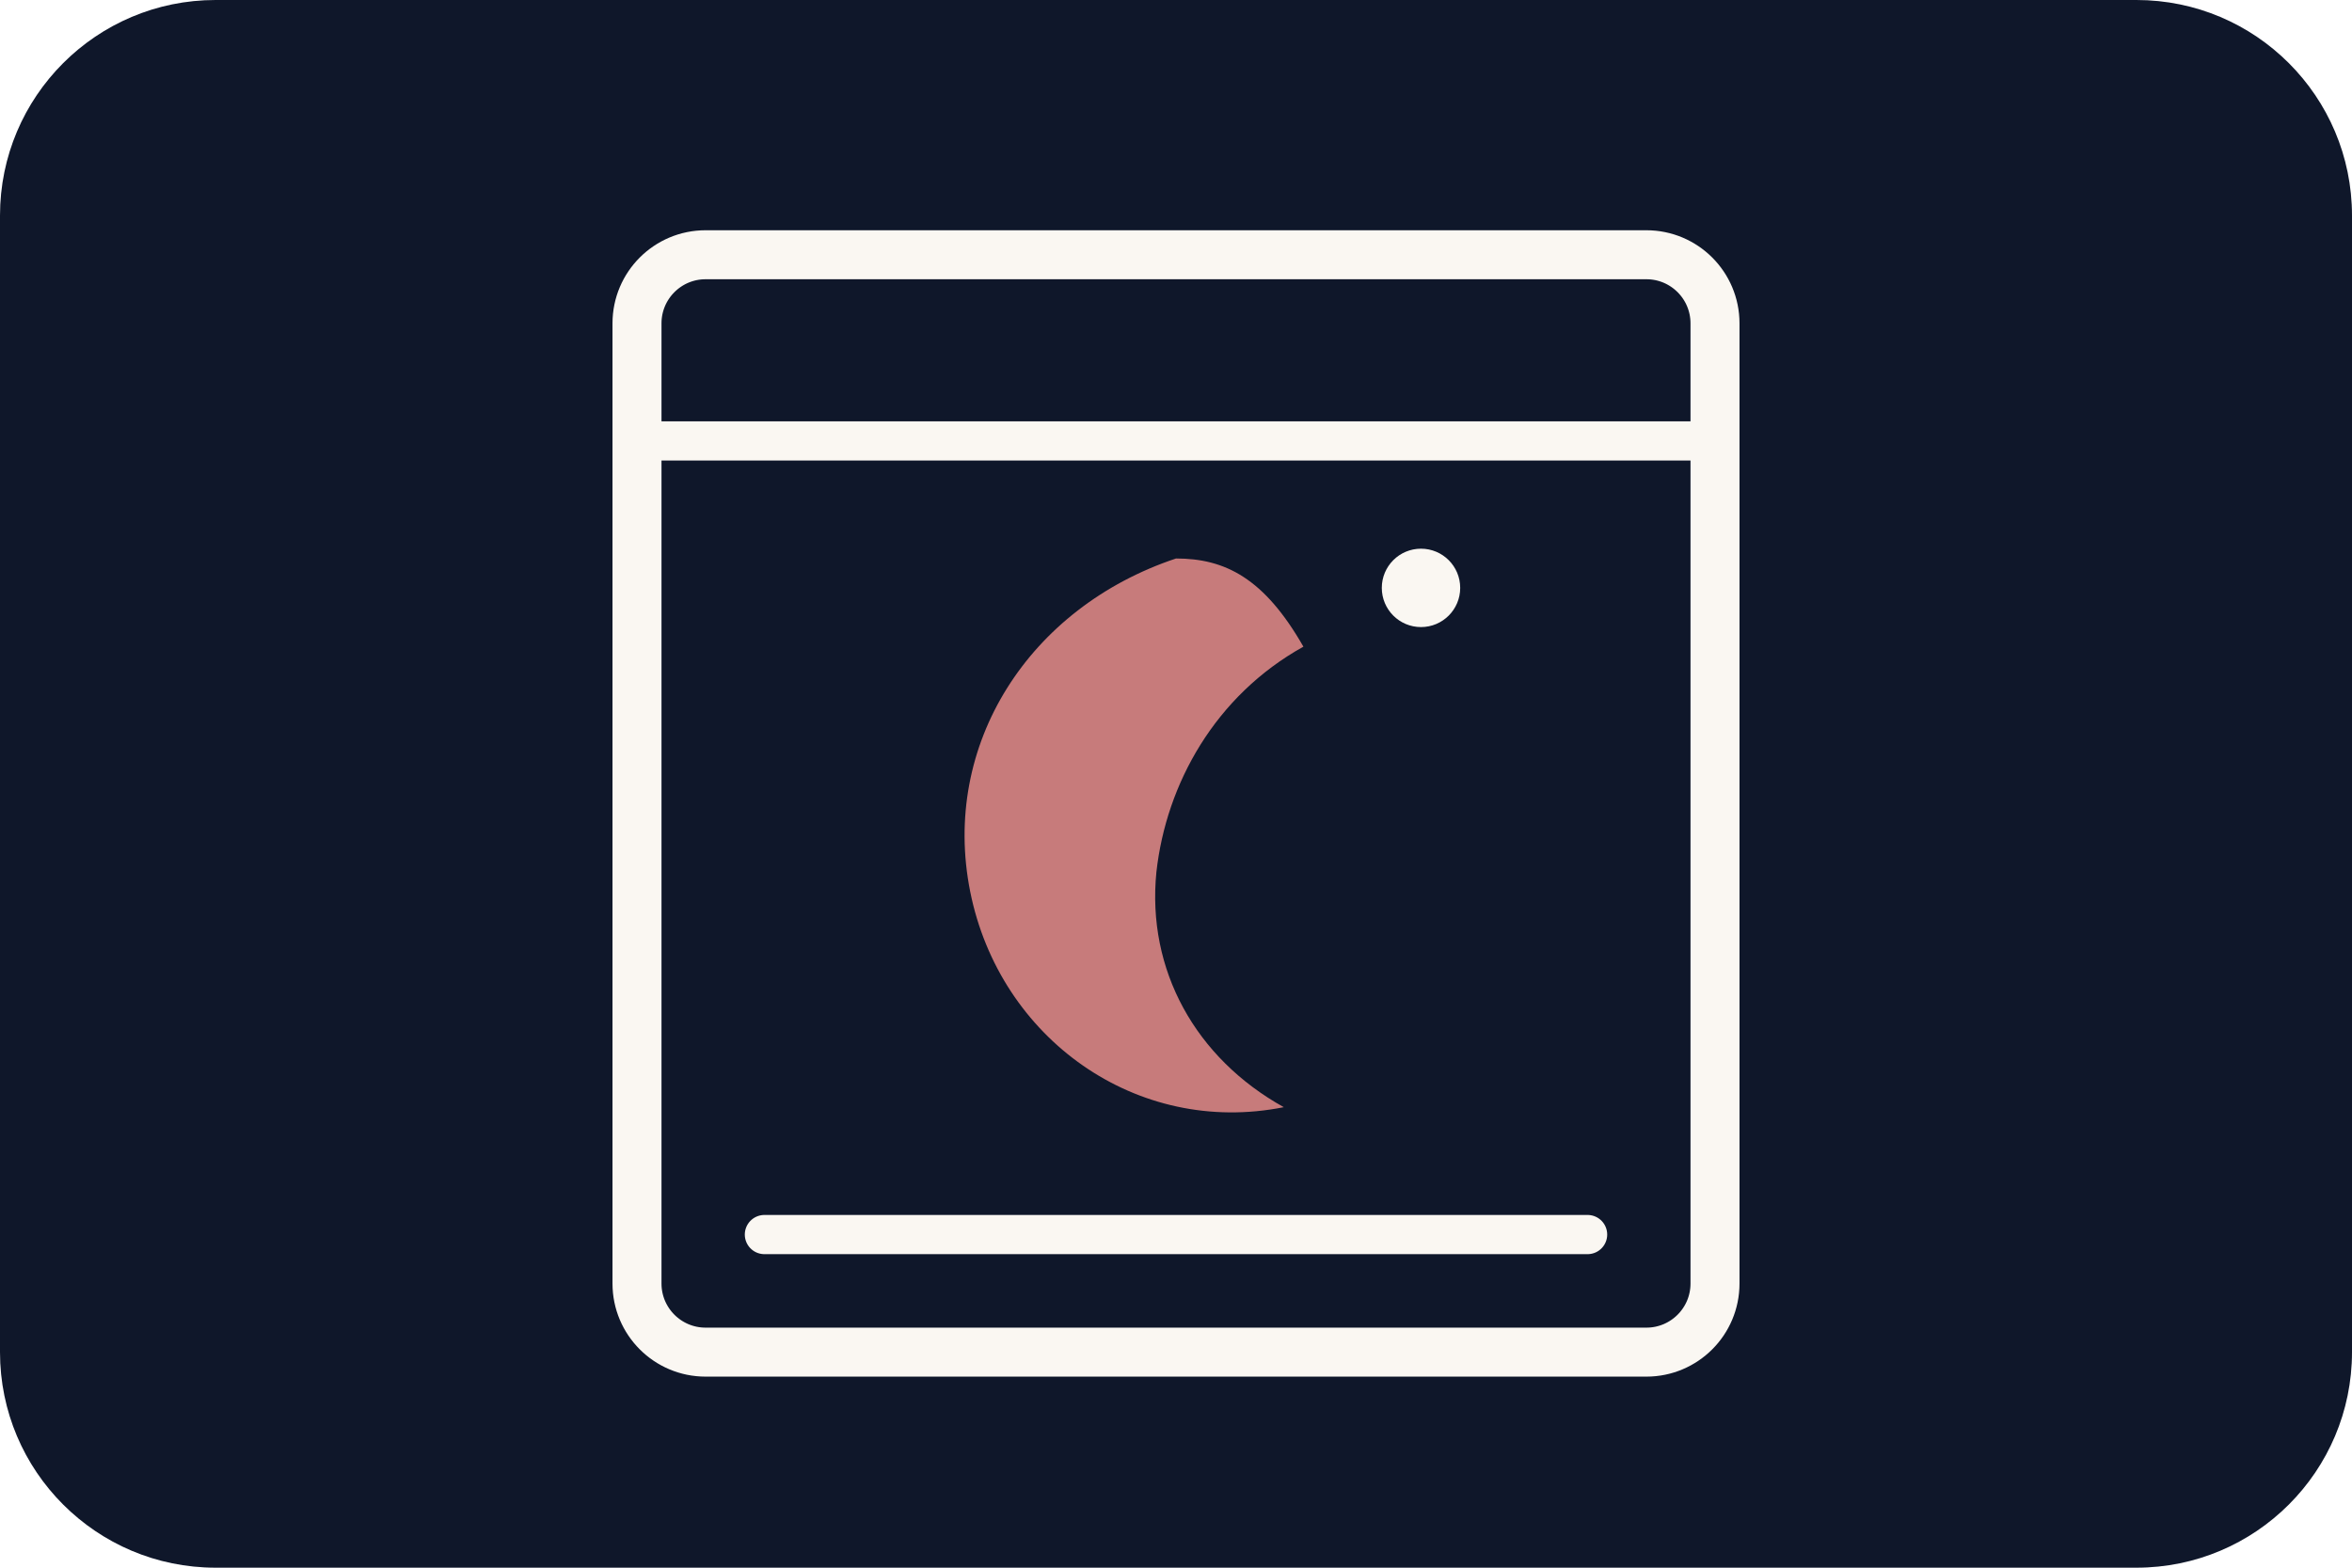
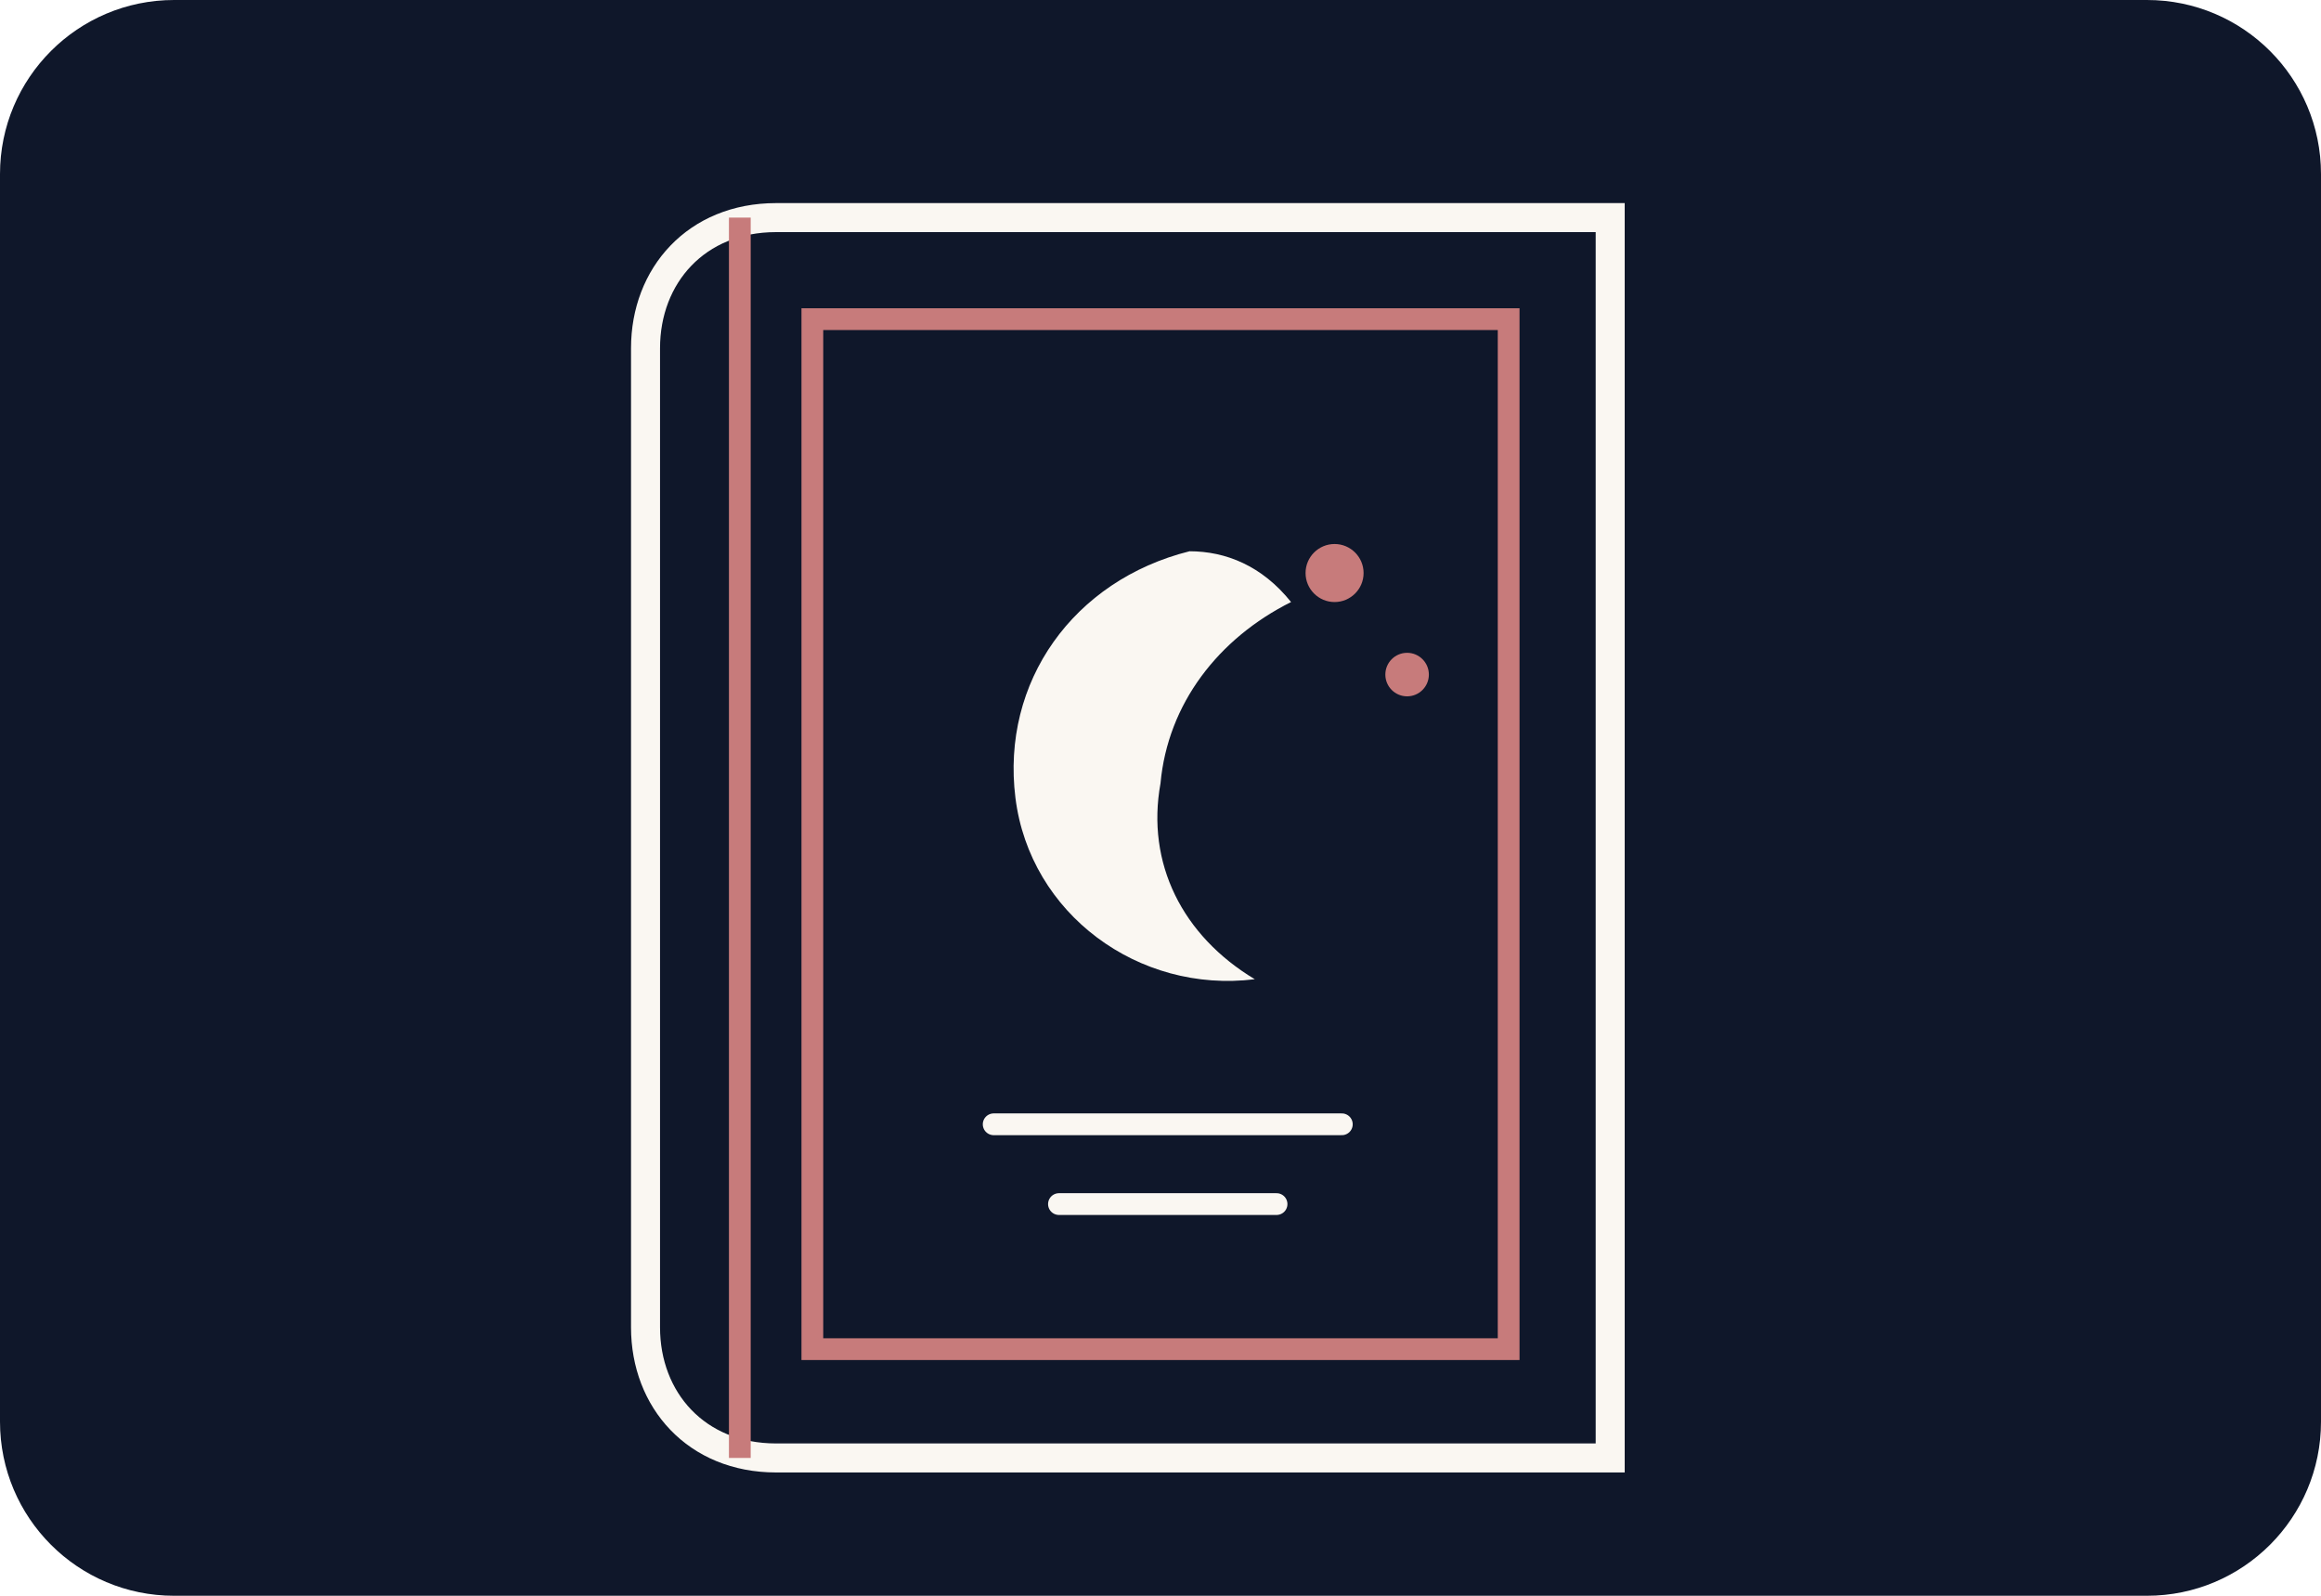
- <svg xmlns="http://www.w3.org/2000/svg" viewBox="0 0 240 160">
-   <rect width="240" height="160" rx="22" fill="#0F172A" />
-   <rect x="65" y="26" width="110" height="112" rx="7" fill="none" stroke="#FAF7F2" stroke-width="5" />
-   <path d="M65 45h110M78 126h84" stroke="#FAF7F2" stroke-width="4" stroke-linecap="round" />
-   <path d="M120 57c-15 5-24 19-21 34 3 15 17 25 32 22-9-5-14-14-13-24 1-9 6-18 15-23-4-7-8-9-13-9Z" fill="#C77B7B" />
-   <circle cx="145" cy="60" r="4" fill="#FAF7F2" />
+ <svg xmlns="http://www.w3.org/2000/svg" viewBox="0 0 320 220">
+   <rect width="320" height="220" rx="24" fill="#0F172A" />
+   <g transform="translate(89 21)">
+     <path d="M18 9h115v171H18c-11 0-18-8-18-18V27C0 17 7 9 18 9Z" fill="#0F172A" stroke="#FAF7F2" stroke-width="4" />
+     <path d="M13 9v171M23 23h96v142H23z" fill="none" stroke="#C77B7B" stroke-width="3" />
+     <path d="M75 55c-16 4-26 18-24 34 2 16 17 27 33 25-10-6-15-16-13-27 1-11 8-20 18-25-4-5-9-7-14-7Z" fill="#FAF7F2" />
+     <circle cx="95" cy="58" r="4" fill="#C77B7B" />
+     <circle cx="105" cy="72" r="3" fill="#C77B7B" />
+     <path d="M48 134h48M57 145h30" stroke="#FAF7F2" stroke-width="3" stroke-linecap="round" />
+   </g>
</svg>
